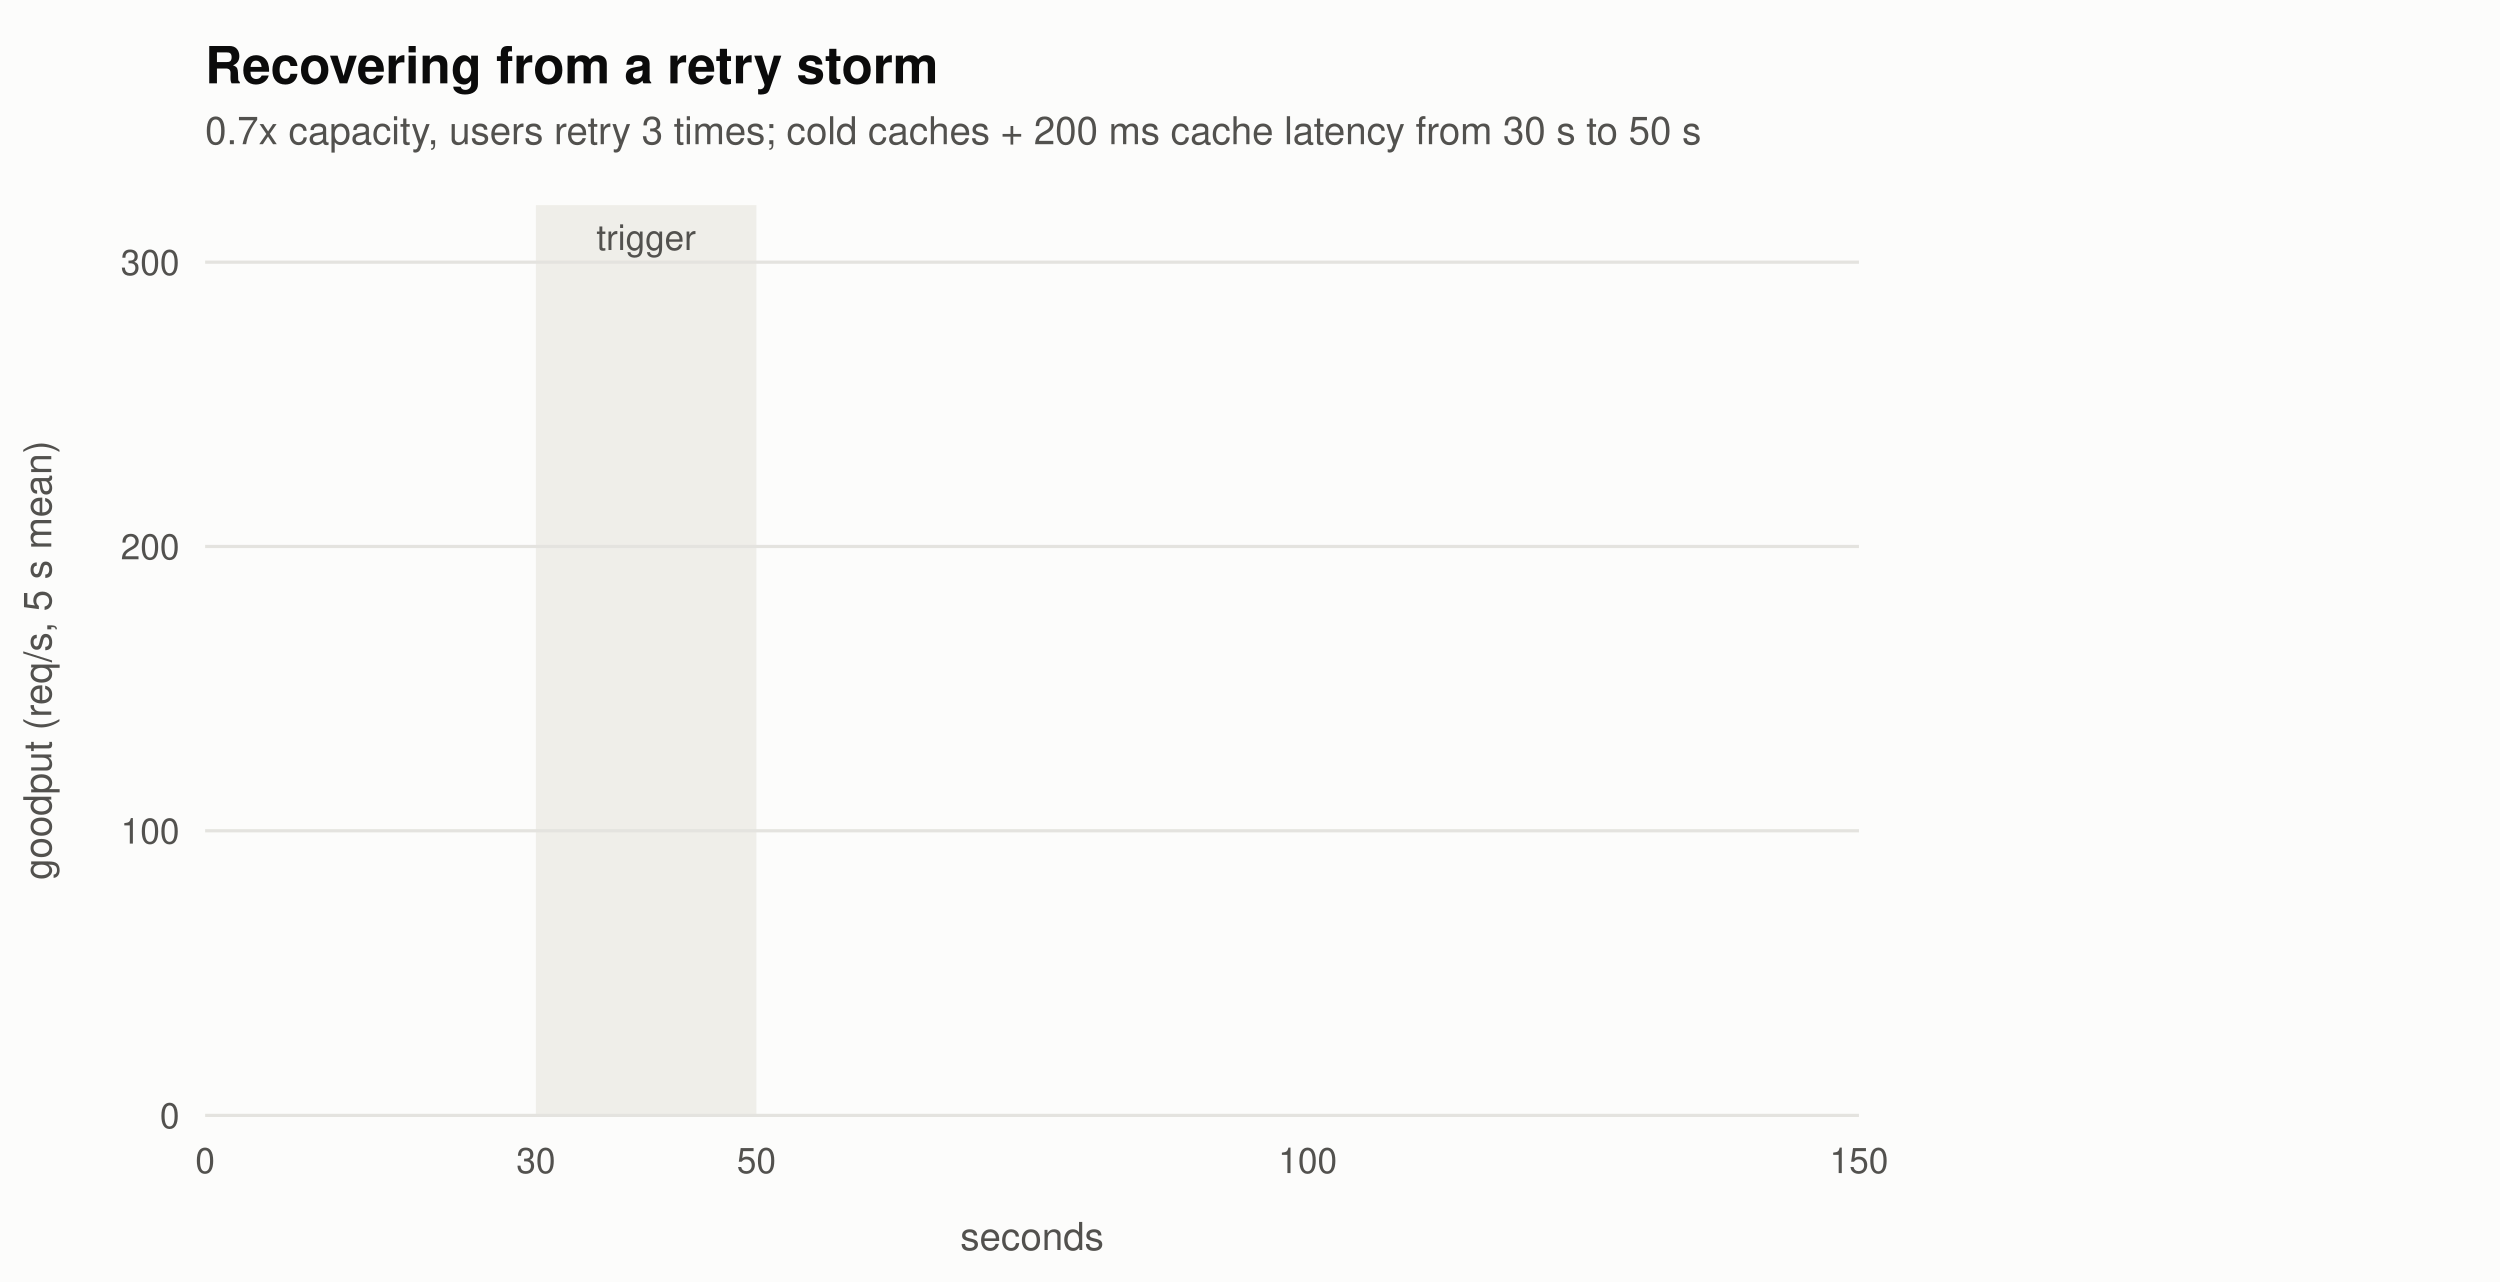
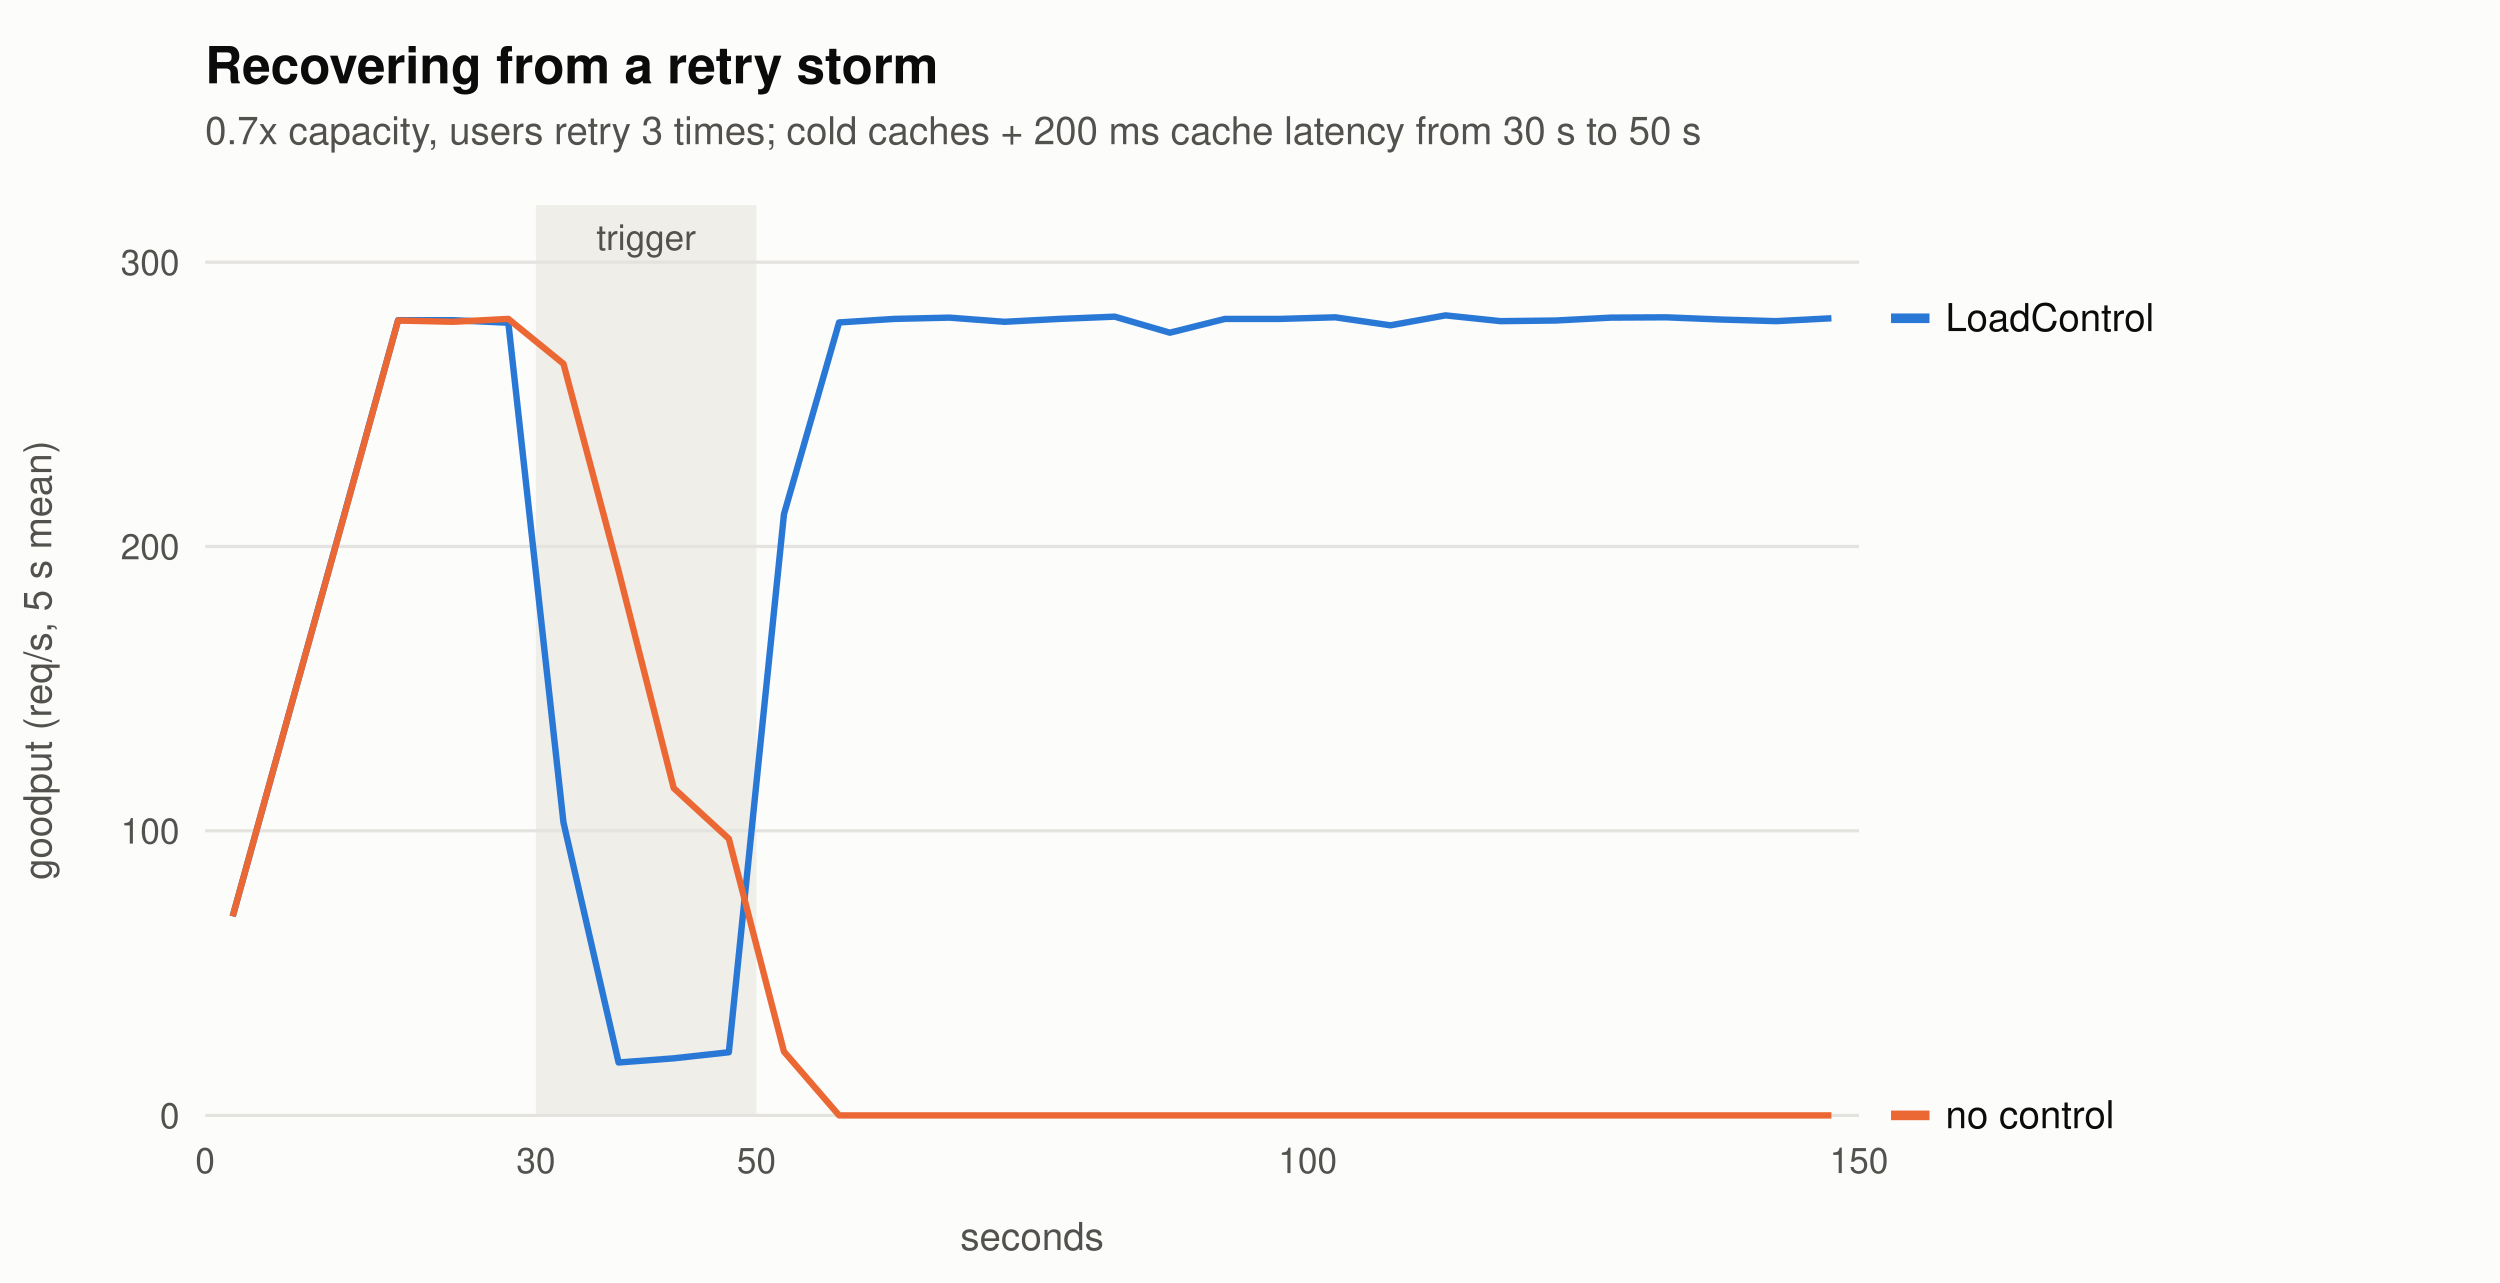
<svg xmlns="http://www.w3.org/2000/svg" width="780" height="400" viewBox="0 0 780 400" font-family="-apple-system,Segoe UI,Helvetica,Arial,sans-serif">
  <rect width="780" height="400" fill="#fcfcfb" />
  <text x="64" y="26" font-size="16" font-weight="600" fill="#0b0b0b">Recovering from a retry storm</text>
  <text x="64" y="45" font-size="12" fill="#52514e">0.7x capacity, users retry 3 times; cold caches + 200 ms cache latency from 30 s to 50 s</text>
  <rect x="167.2" y="64" width="68.8" height="284" fill="#efeee9" />
  <text x="201.6" y="78" font-size="11" fill="#52514e" text-anchor="middle">trigger</text>
  <line x1="64" x2="580" y1="348.0" y2="348.0" stroke="#e4e3df" stroke-width="1" />
  <text x="56" y="352.0" font-size="11" fill="#52514e" text-anchor="end">0</text>
  <line x1="64" x2="580" y1="259.2" y2="259.2" stroke="#e4e3df" stroke-width="1" />
  <text x="56" y="263.2" font-size="11" fill="#52514e" text-anchor="end">100</text>
  <line x1="64" x2="580" y1="170.5" y2="170.5" stroke="#e4e3df" stroke-width="1" />
  <text x="56" y="174.5" font-size="11" fill="#52514e" text-anchor="end">200</text>
  <line x1="64" x2="580" y1="81.8" y2="81.8" stroke="#e4e3df" stroke-width="1" />
  <text x="56" y="85.8" font-size="11" fill="#52514e" text-anchor="end">300</text>
  <text x="64.0" y="366" font-size="11" fill="#52514e" text-anchor="middle">0</text>
  <text x="167.2" y="366" font-size="11" fill="#52514e" text-anchor="middle">30</text>
  <text x="236.0" y="366" font-size="11" fill="#52514e" text-anchor="middle">50</text>
  <text x="408.0" y="366" font-size="11" fill="#52514e" text-anchor="middle">100</text>
  <text x="580.0" y="366" font-size="11" fill="#52514e" text-anchor="middle">150</text>
  <text x="322" y="390" font-size="12" fill="#52514e" text-anchor="middle">seconds</text>
  <text transform="translate(16,206) rotate(-90)" font-size="12" fill="#52514e" text-anchor="middle">goodput (req/s, 5 s mean)</text>
+   <path d="M72.6,285.9 L89.8,223.9 L107.0,162.0 L124.2,99.9 L141.4,99.9 L158.6,100.7 L175.8,256.6 L193.0,331.5 L210.2,330.2 L227.4,328.3 L244.6,160.4 L261.8,100.6 L279.0,99.5 L296.2,99.1 L313.4,100.4 L330.6,99.5 L347.8,98.8 L365.0,103.8 L382.2,99.5 L399.4,99.5 L416.6,99.0 L433.8,101.5 L451.0,98.4 L468.2,100.2 L485.4,100.0 L502.6,99.1 L519.8,99.0 L537.0,99.7 L554.2,100.2 L571.4,99.3" fill="none" stroke="#2a78d6" stroke-width="2" stroke-linejoin="round" />
+   <path d="M72.6,285.9 L89.8,223.9 L107.0,162.2 L124.2,100.0 L141.4,100.4 L158.6,99.5 L175.8,113.5 L193.0,178.1 L210.2,245.9 L227.4,261.7 L244.6,328.1 L261.8,348.0 L279.0,348.0 L296.2,348.0 L313.4,348.0 L330.6,348.0 L347.8,348.0 L365.0,348.0 L382.2,348.0 L399.4,348.0 L416.6,348.0 L433.8,348.0 L451.0,348.0 L468.2,348.0 L485.4,348.0 L502.6,348.0 L519.8,348.0 L537.0,348.0 L554.2,348.0 L571.4,348.0" fill="none" stroke="#eb6834" stroke-width="2" stroke-linejoin="round" />
+   <line x1="590" x2="602" y1="99.3" y2="99.3" stroke="#2a78d6" stroke-width="3" />
+   <text x="607" y="103.3" font-size="12" fill="#0b0b0b">LoadControl</text>
+   <line x1="590" x2="602" y1="348.0" y2="348.0" stroke="#eb6834" stroke-width="3" />
+   <text x="607" y="352.0" font-size="12" fill="#0b0b0b">no control</text>
</svg>
